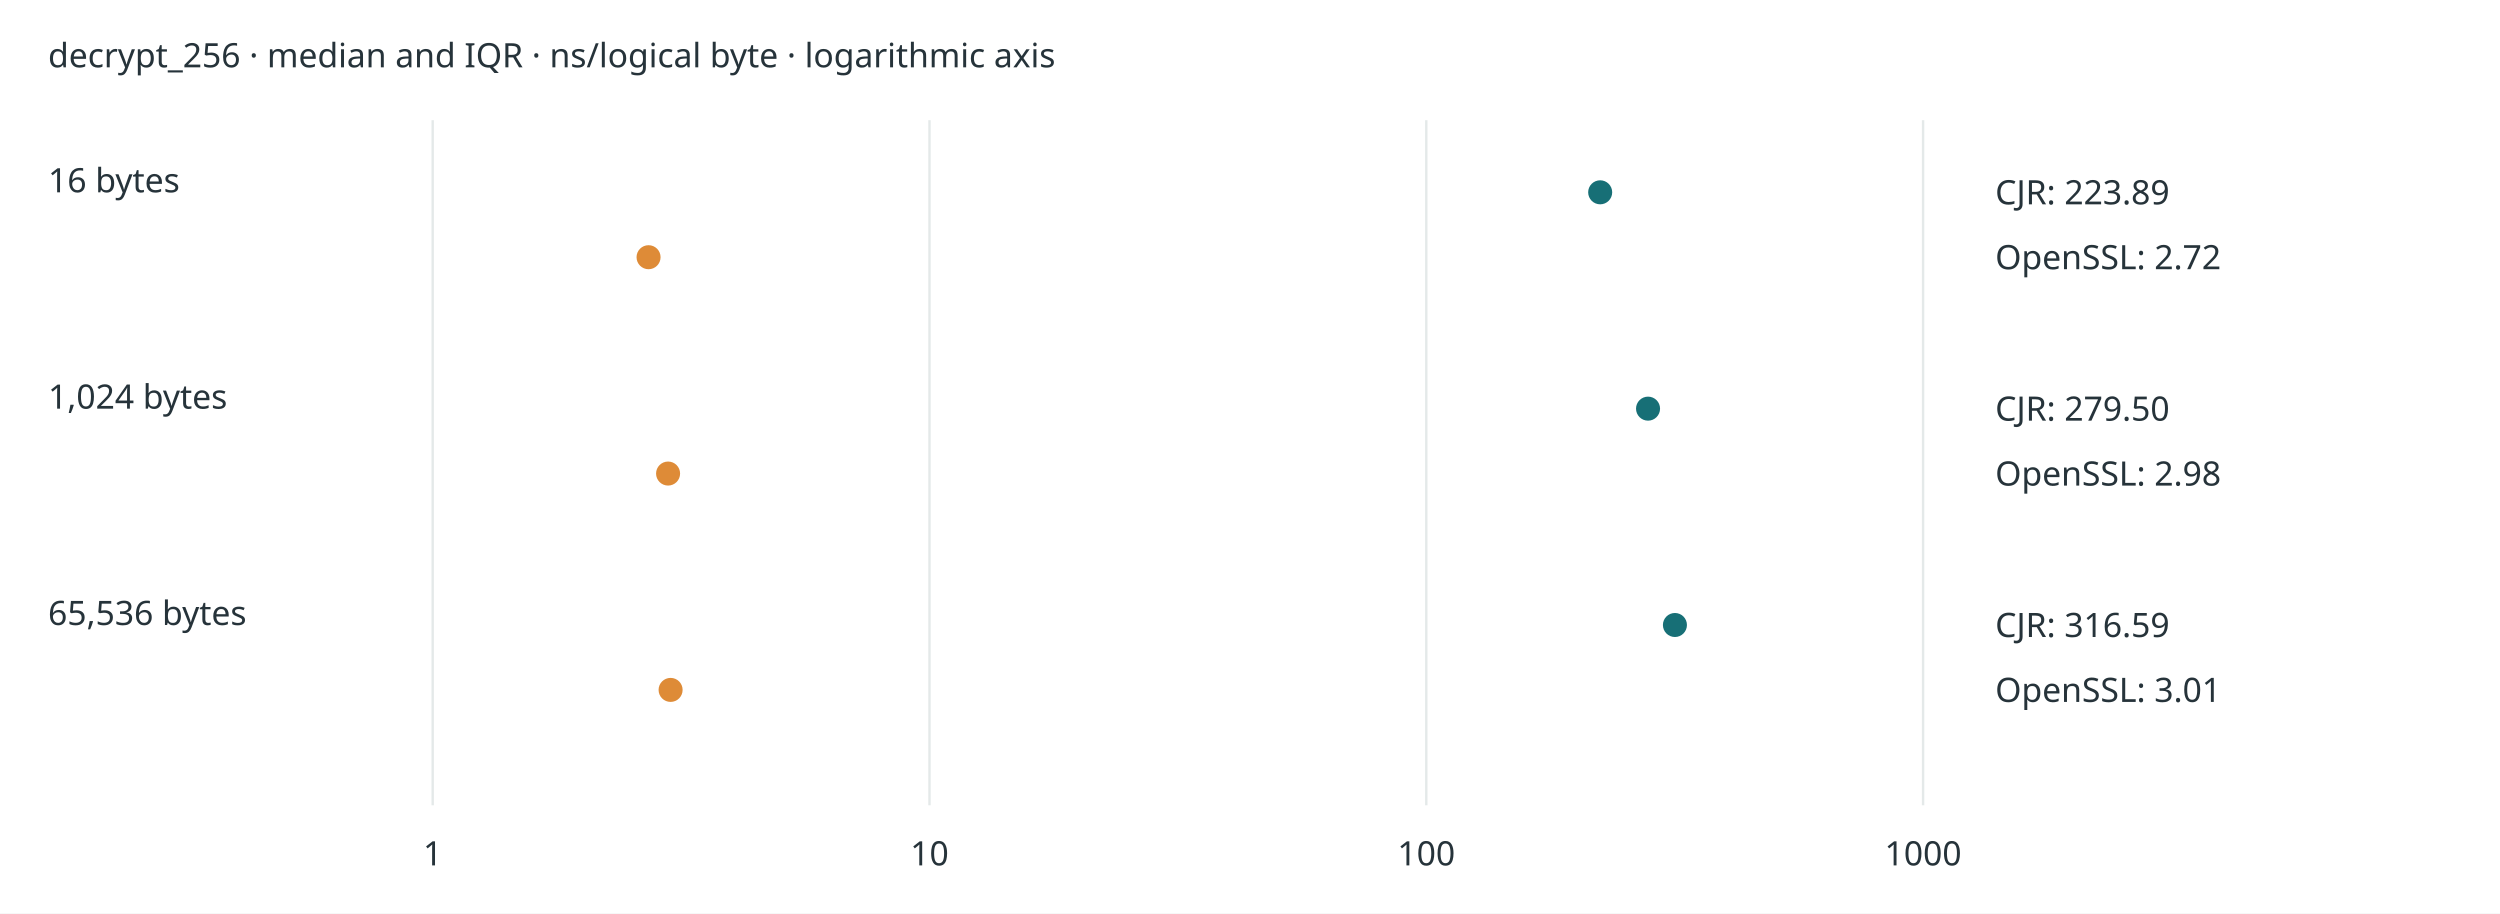
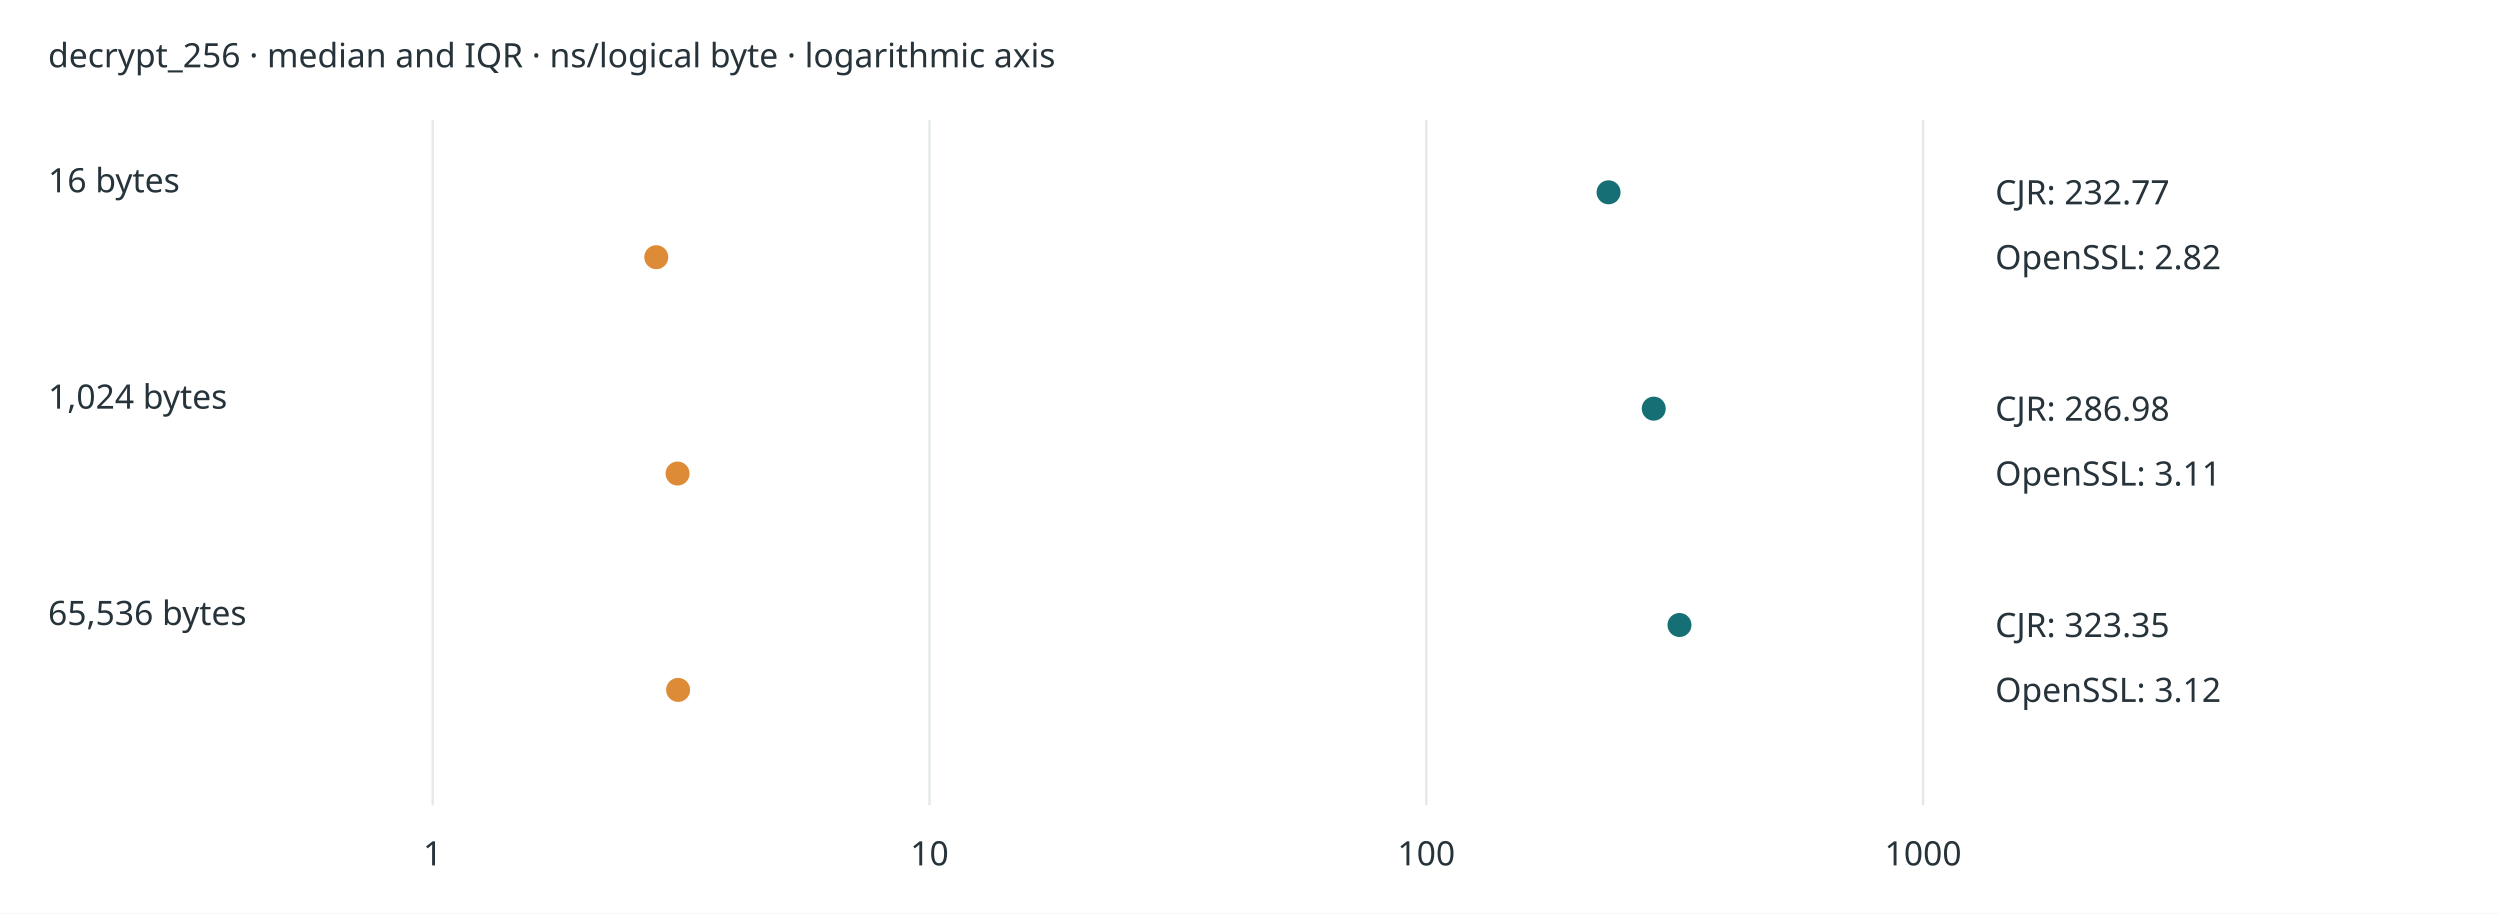
<svg xmlns="http://www.w3.org/2000/svg" viewBox="0 0 1040 380" role="img">
  <rect width="100%" height="100%" fill="white" />
  <style>text{font:14px system-ui;fill:#26333a}</style>
  <text x="20" y="28">decrypt_256 · median and IQR · ns/logical byte · logarithmic axis</text>
  <path d="M 180.0 50 V 335" stroke="#e4e9e9" />
  <text x="180.0" y="360" text-anchor="middle">1</text>
  <path d="M 386.667 50 V 335" stroke="#e4e9e9" />
  <text x="386.667" y="360" text-anchor="middle">10</text>
  <path d="M 593.333 50 V 335" stroke="#e4e9e9" />
  <text x="593.333" y="360" text-anchor="middle">100</text>
  <path d="M 800.0 50 V 335" stroke="#e4e9e9" />
  <text x="800.0" y="360" text-anchor="middle">1000</text>
  <text x="20" y="80">16 bytes</text>
-   <path d="M 665.414 80 H 665.907" stroke="#176f76" stroke-width="5" />
-   <circle cx="665.675" cy="80" r="5" fill="#176f76" />
-   <text x="830" y="85">CJR: 223.89</text>
-   <path d="M 269.282 107 H 270.781" stroke="#de8b37" stroke-width="5" />
-   <circle cx="269.799" cy="107" r="5" fill="#de8b37" />
-   <text x="830" y="112">OpenSSL: 2.72</text>
+   <path d="M 669.031 80 H 669.287" stroke="#176f76" stroke-width="5" />
+   <circle cx="669.166" cy="80" r="5" fill="#176f76" />
+   <text x="830" y="85">CJR: 232.77</text>
+   <path d="M 272.946 107 H 273.31" stroke="#de8b37" stroke-width="5" />
+   <circle cx="273.006" cy="107" r="5" fill="#de8b37" />
+   <text x="830" y="112">OpenSSL: 2.82</text>
  <text x="20" y="170">1,024 bytes</text>
-   <path d="M 685.466 170 H 685.838" stroke="#176f76" stroke-width="5" />
-   <circle cx="685.586" cy="170" r="5" fill="#176f76" />
-   <text x="830" y="175">CJR: 279.50</text>
-   <path d="M 277.63 197 H 278.588" stroke="#de8b37" stroke-width="5" />
-   <circle cx="277.922" cy="197" r="5" fill="#de8b37" />
-   <text x="830" y="202">OpenSSL: 2.98</text>
+   <path d="M 687.736 170 H 689.313" stroke="#176f76" stroke-width="5" />
+   <circle cx="687.956" cy="170" r="5" fill="#176f76" />
+   <text x="830" y="175">CJR: 286.98</text>
+   <path d="M 281.37 197 H 282.912" stroke="#de8b37" stroke-width="5" />
+   <circle cx="281.866" cy="197" r="5" fill="#de8b37" />
+   <text x="830" y="202">OpenSSL: 3.11</text>
  <text x="20" y="260">65,536 bytes</text>
-   <path d="M 696.6 260 H 697.063" stroke="#176f76" stroke-width="5" />
-   <circle cx="696.769" cy="260" r="5" fill="#176f76" />
-   <text x="830" y="265">CJR: 316.59</text>
-   <path d="M 278.388 287 H 279.192" stroke="#de8b37" stroke-width="5" />
-   <circle cx="278.969" cy="287" r="5" fill="#de8b37" />
-   <text x="830" y="292">OpenSSL: 3.01</text>
+   <path d="M 698.428 260 H 698.961" stroke="#176f76" stroke-width="5" />
+   <circle cx="698.665" cy="260" r="5" fill="#176f76" />
+   <text x="830" y="265">CJR: 323.35</text>
+   <path d="M 281.928 287 H 283.086" stroke="#de8b37" stroke-width="5" />
+   <circle cx="282.096" cy="287" r="5" fill="#de8b37" />
+   <text x="830" y="292">OpenSSL: 3.12</text>
</svg>
